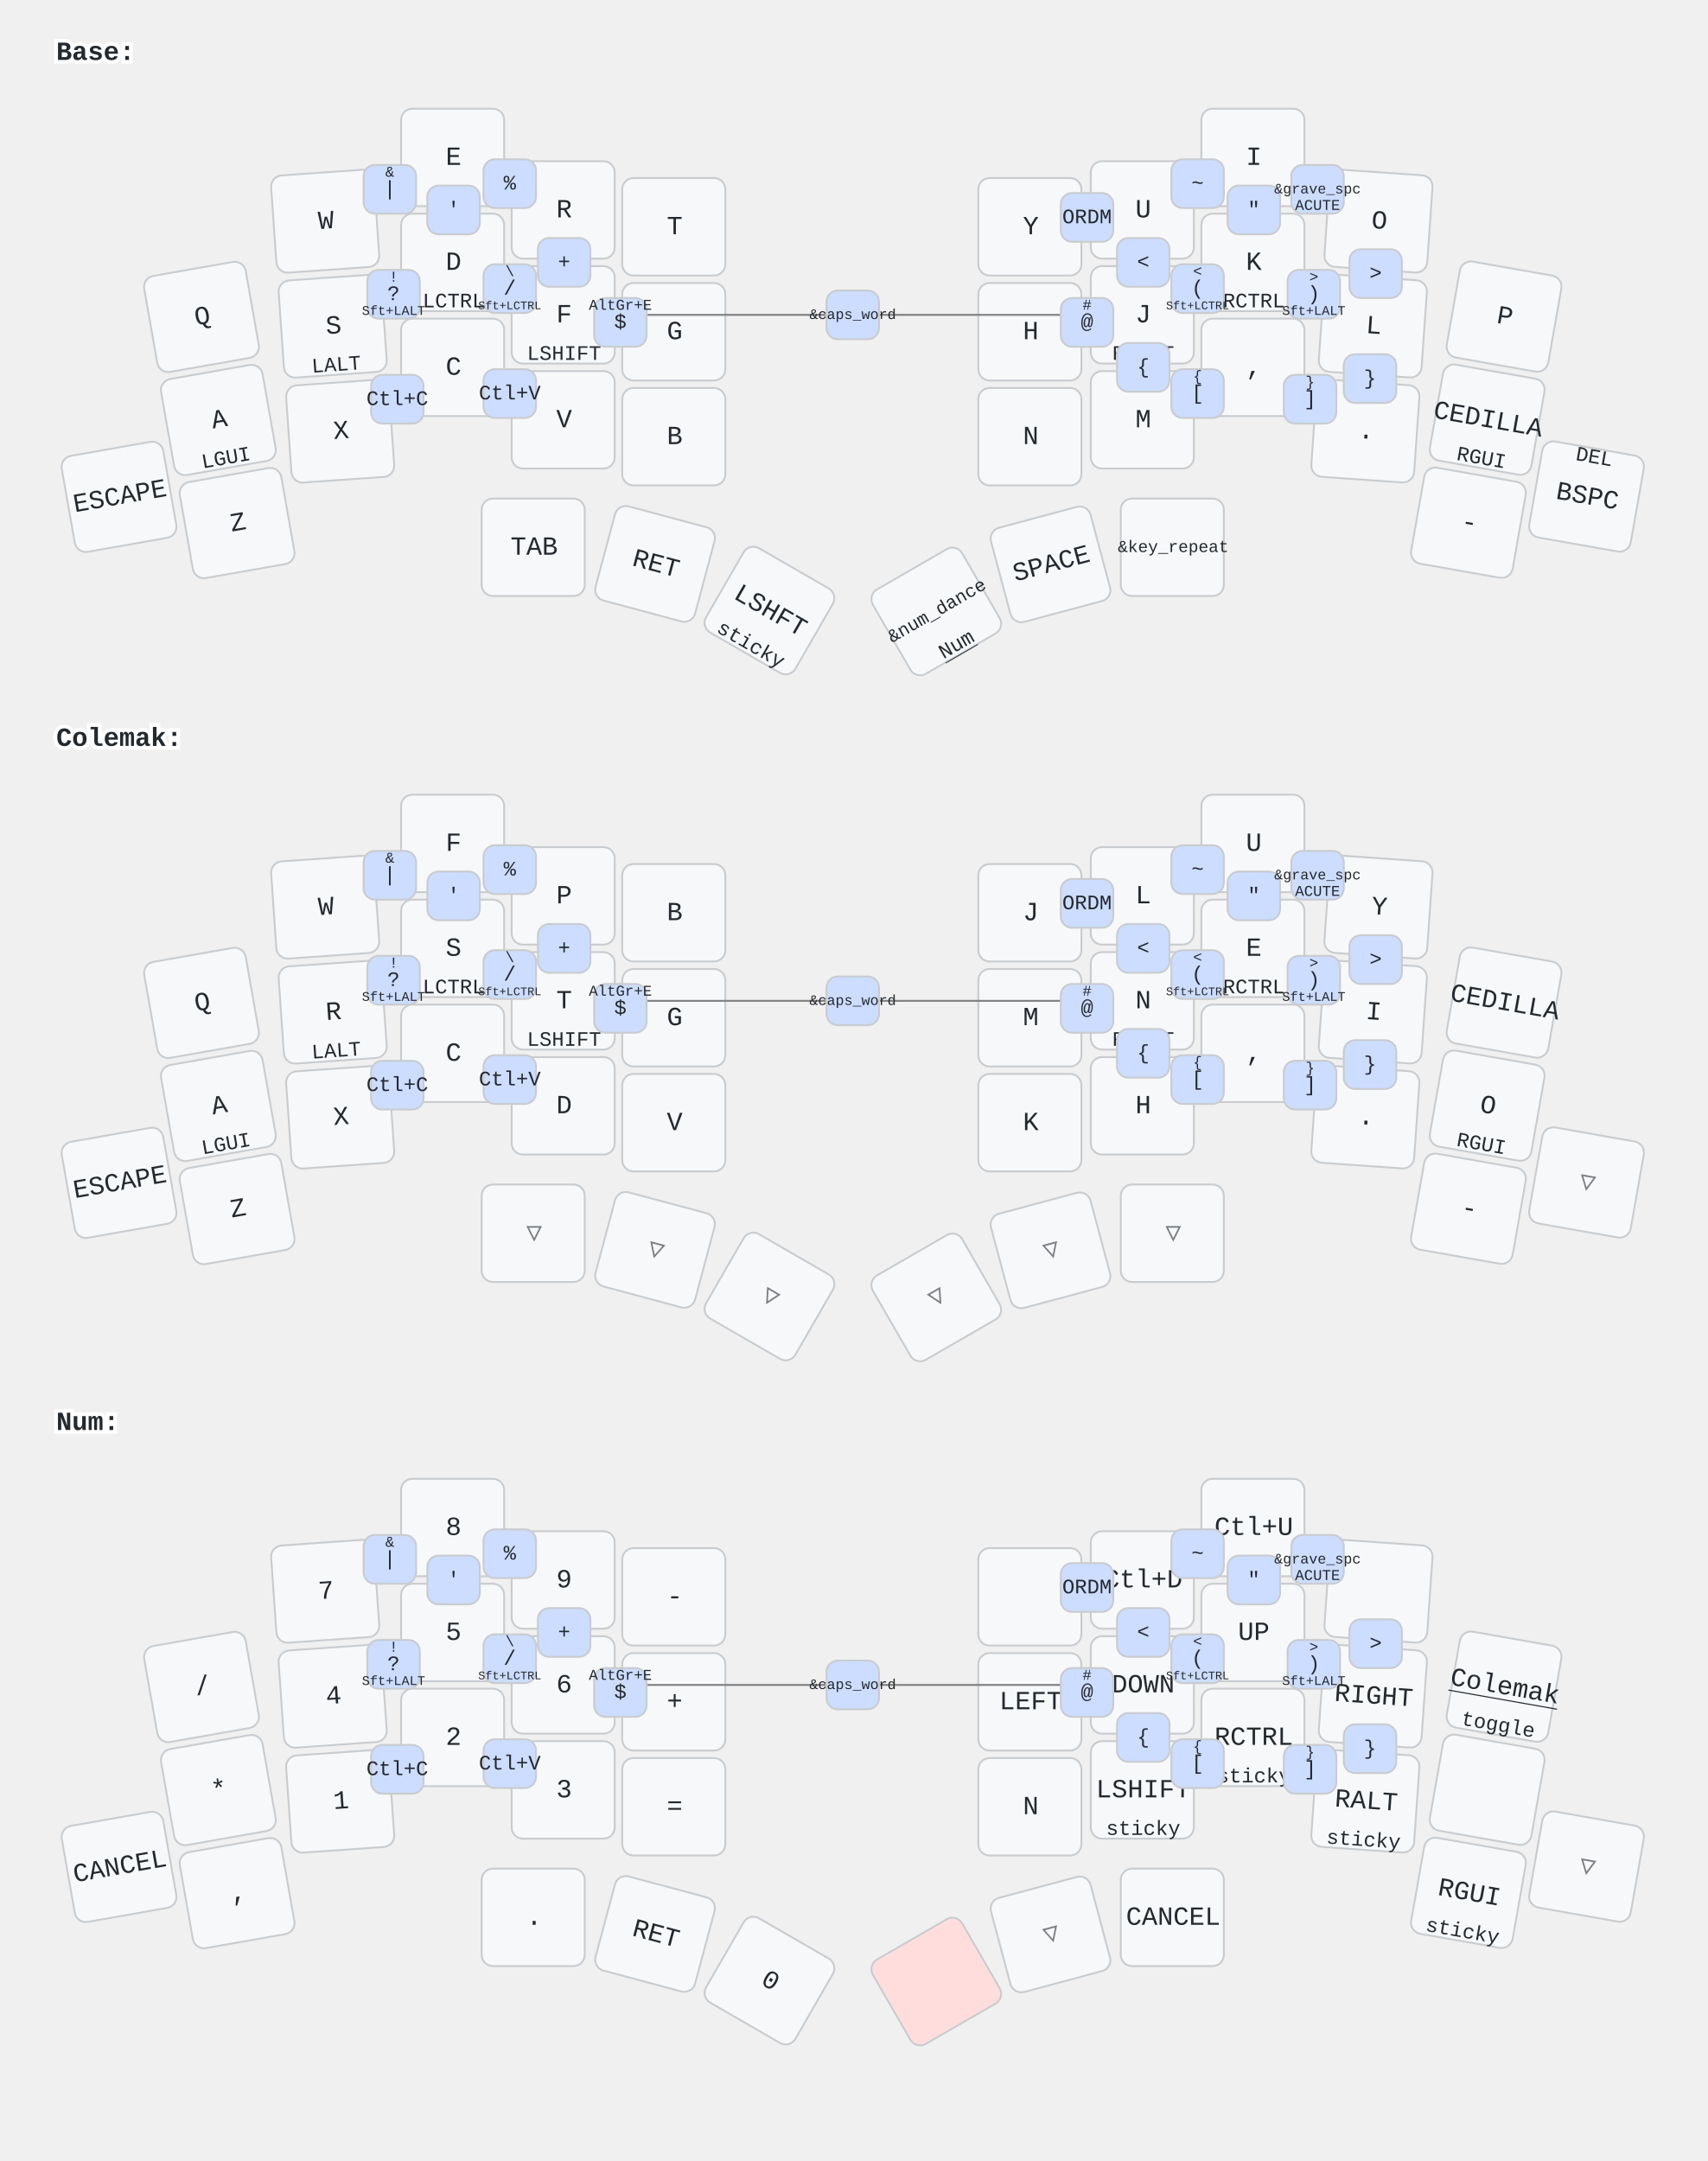
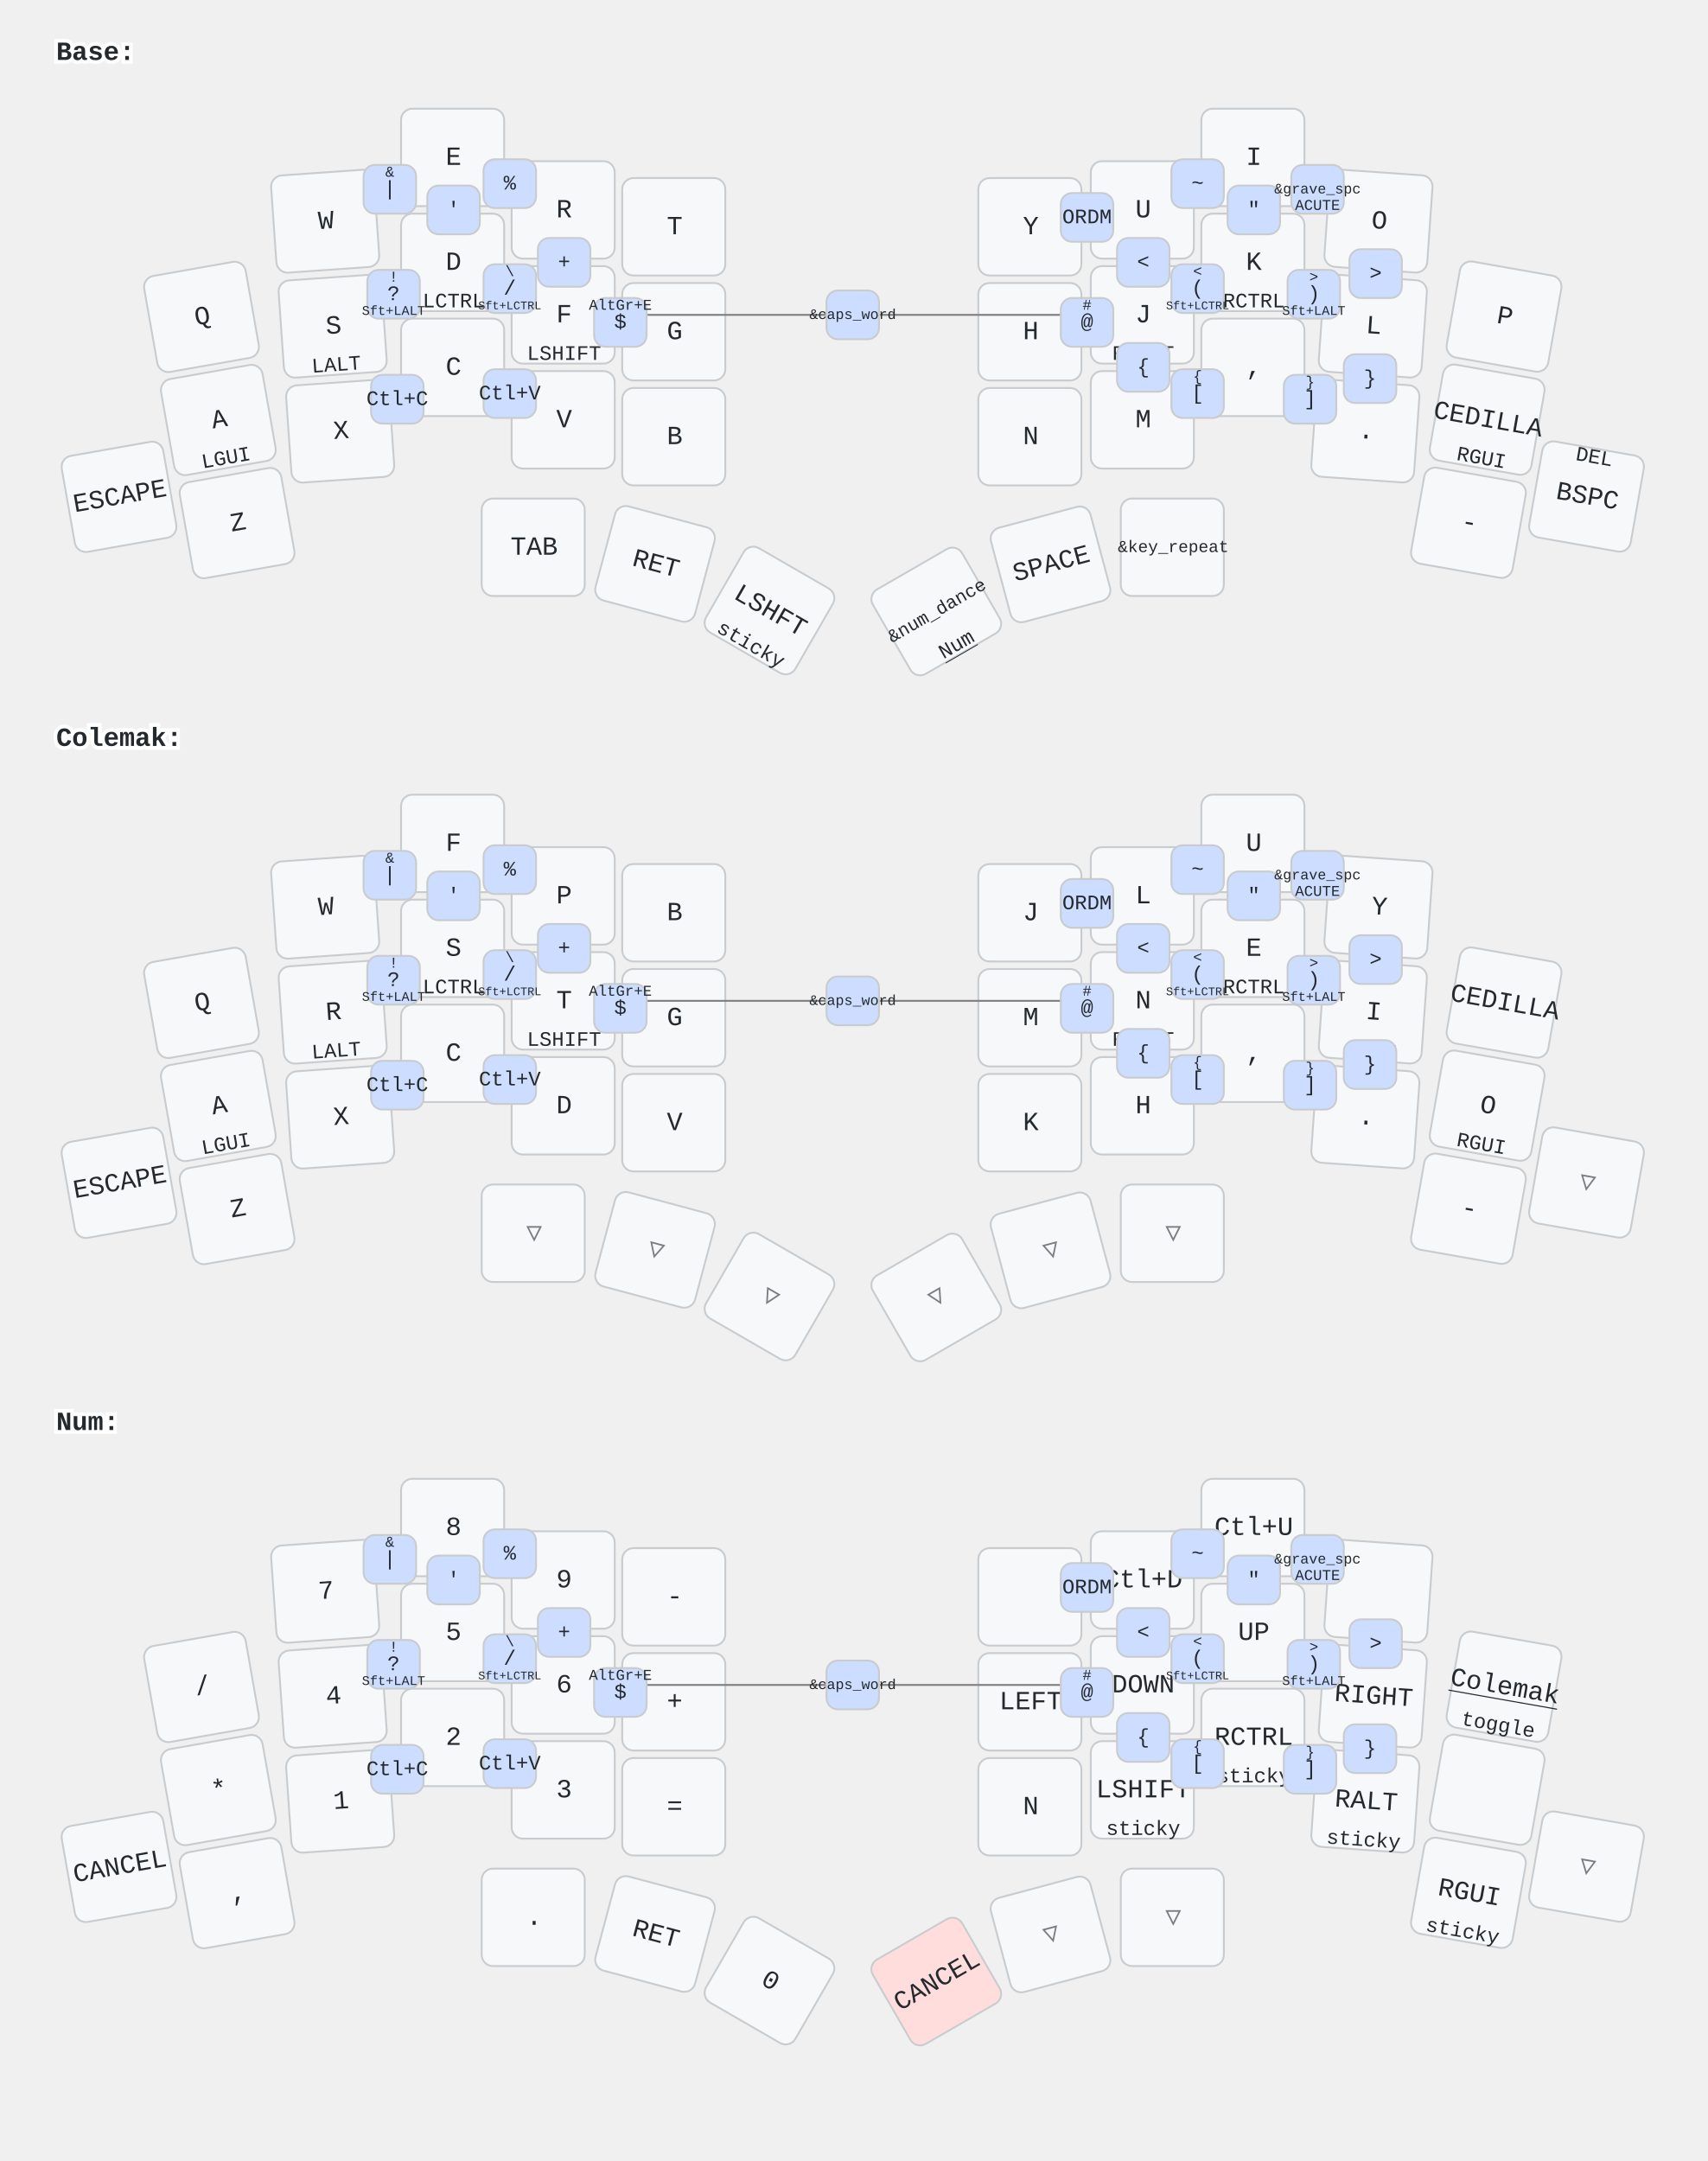
<svg xmlns="http://www.w3.org/2000/svg" width="911" height="1153" viewBox="0 0 911 1153" class="keymap">
  <style>/* inherit to force styles through use tags */
svg path {
    fill: inherit;
}

/* font and background color specifications */
svg.keymap {
    font-family: SFMono-Regular,Consolas,Liberation Mono,Menlo,monospace;
    font-size: 14px;
    font-kerning: normal;
    text-rendering: optimizeLegibility;
    fill: #24292e;
}

/* default key styling */
rect.key {
    fill: #f6f8fa;
}

rect.key, rect.combo {
    stroke: #c9cccf;
    stroke-width: 1;
}

/* default key side styling, only used is draw_key_sides is set */
rect.side {
    filter: brightness(90%);
}

/* color accent for combo boxes */
rect.combo, rect.combo-separate {
    fill: #cdf;
}

/* color accent for held keys */
rect.held, rect.combo.held {
    fill: #fdd;
}

/* color accent for ghost (optional) keys */
rect.ghost, rect.combo.ghost {
    stroke-dasharray: 4, 4;
    stroke-width: 2;
}

text {
    text-anchor: middle;
    dominant-baseline: middle;
}

/* styling for layer labels */
text.label {
    font-weight: bold;
    text-anchor: start;
    stroke: white;
    stroke-width: 4;
    paint-order: stroke;
}

/* styling for optional footer */
text.footer {
    text-anchor: end;
    dominant-baseline: auto;
    stroke: white;
    stroke-width: 4;
    paint-order: stroke;
}

/* styling for combo tap, and key non-tap label text */
text.combo, text.hold, text.shifted, text.left, text.right {
    font-size: 11px;
}

text.hold {
    text-anchor: middle;
    dominant-baseline: auto;
}

text.shifted {
    text-anchor: middle;
    dominant-baseline: hanging;
}

text.left {
    text-anchor: start;
}

text.right {
    text-anchor: end;
}

text.layer-activator {
    text-decoration: underline;
}

/* styling for hold/shifted label text in combo box */
text.combo.hold, text.combo.shifted, text.combo.left, text.combo.right {
    font-size: 8px;
}

/* lighter symbol for transparent keys */
text.trans {
    fill: #7b7e81;
}

/* styling for combo dendrons */
path.combo {
    stroke-width: 1;
    stroke: gray;
    fill: none;
}

/* Start Tabler Icons Cleanup */
/* cannot use height/width with glyphs */
.icon-tabler &gt; path {
    fill: inherit;
    stroke: inherit;
    stroke-width: 2;
}
/* hide tabler's default box */
.icon-tabler &gt; path[stroke="none"][fill="none"] {
    visibility: hidden;
}
/* End Tabler Icons Cleanup */
</style>
  <g transform="translate(30, 0)" class="layer-Base">
    <text x="0" y="28" class="label" id="Base">Base:</text>
    <g transform="translate(0, 56)">
      <g transform="translate(78, 113) rotate(-10.0)" class="key keypos-0">
        <rect rx="6" ry="6" x="-28" y="-26" width="55" height="52" class="key" />
        <text x="0" y="0" class="key tap">Q</text>
      </g>
      <g transform="translate(144, 62) rotate(-4.0)" class="key keypos-1">
        <rect rx="6" ry="6" x="-28" y="-26" width="55" height="52" class="key" />
        <text x="0" y="0" class="key tap">W</text>
      </g>
      <g transform="translate(212, 28)" class="key keypos-2">
        <rect rx="6" ry="6" x="-28" y="-26" width="55" height="52" class="key" />
        <text x="0" y="0" class="key tap">E</text>
      </g>
      <g transform="translate(271, 56)" class="key keypos-3">
        <rect rx="6" ry="6" x="-28" y="-26" width="55" height="52" class="key" />
        <text x="0" y="0" class="key tap">R</text>
      </g>
      <g transform="translate(330, 65)" class="key keypos-4">
        <rect rx="6" ry="6" x="-28" y="-26" width="55" height="52" class="key" />
        <text x="0" y="0" class="key tap">T</text>
      </g>
      <g transform="translate(520, 65)" class="key keypos-5">
        <rect rx="6" ry="6" x="-28" y="-26" width="55" height="52" class="key" />
        <text x="0" y="0" class="key tap">Y</text>
      </g>
      <g transform="translate(580, 56)" class="key keypos-6">
        <rect rx="6" ry="6" x="-28" y="-26" width="55" height="52" class="key" />
        <text x="0" y="0" class="key tap">U</text>
      </g>
      <g transform="translate(639, 28)" class="key keypos-7">
        <rect rx="6" ry="6" x="-28" y="-26" width="55" height="52" class="key" />
        <text x="0" y="0" class="key tap">I</text>
      </g>
      <g transform="translate(706, 62) rotate(4.0)" class="key keypos-8">
        <rect rx="6" ry="6" x="-28" y="-26" width="55" height="52" class="key" />
        <text x="0" y="0" class="key tap">O</text>
      </g>
      <g transform="translate(773, 113) rotate(10.0)" class="key keypos-9">
        <rect rx="6" ry="6" x="-28" y="-26" width="55" height="52" class="key" />
        <text x="0" y="0" class="key tap">P</text>
      </g>
      <g transform="translate(87, 168) rotate(-10.0)" class="key keypos-10">
        <rect rx="6" ry="6" x="-28" y="-26" width="55" height="52" class="key" />
        <text x="0" y="0" class="key tap">A</text>
        <text x="0" y="24" class="key hold">LGUI</text>
      </g>
      <g transform="translate(148, 118) rotate(-4.0)" class="key keypos-11">
        <rect rx="6" ry="6" x="-28" y="-26" width="55" height="52" class="key" />
        <text x="0" y="0" class="key tap">S</text>
        <text x="0" y="24" class="key hold">LALT</text>
      </g>
      <g transform="translate(212, 84)" class="key keypos-12">
        <rect rx="6" ry="6" x="-28" y="-26" width="55" height="52" class="key" />
        <text x="0" y="0" class="key tap">D</text>
        <text x="0" y="24" class="key hold">LCTRL</text>
      </g>
      <g transform="translate(271, 112)" class="key keypos-13">
        <rect rx="6" ry="6" x="-28" y="-26" width="55" height="52" class="key" />
        <text x="0" y="0" class="key tap">F</text>
        <text x="0" y="24" class="key hold">LSHIFT</text>
      </g>
      <g transform="translate(330, 121)" class="key keypos-14">
        <rect rx="6" ry="6" x="-28" y="-26" width="55" height="52" class="key" />
        <text x="0" y="0" class="key tap">G</text>
      </g>
      <g transform="translate(520, 121)" class="key keypos-15">
        <rect rx="6" ry="6" x="-28" y="-26" width="55" height="52" class="key" />
        <text x="0" y="0" class="key tap">H</text>
      </g>
      <g transform="translate(580, 112)" class="key keypos-16">
        <rect rx="6" ry="6" x="-28" y="-26" width="55" height="52" class="key" />
        <text x="0" y="0" class="key tap">J</text>
        <text x="0" y="24" class="key hold">RSHFT</text>
      </g>
      <g transform="translate(639, 84)" class="key keypos-17">
        <rect rx="6" ry="6" x="-28" y="-26" width="55" height="52" class="key" />
        <text x="0" y="0" class="key tap">K</text>
        <text x="0" y="24" class="key hold">RCTRL</text>
      </g>
      <g transform="translate(703, 118) rotate(4.0)" class="key keypos-18">
        <rect rx="6" ry="6" x="-28" y="-26" width="55" height="52" class="key" />
        <text x="0" y="0" class="key tap">L</text>
        <text x="0" y="24" class="key hold">LALT</text>
      </g>
      <g transform="translate(764, 168) rotate(10.0)" class="key keypos-19">
        <rect rx="6" ry="6" x="-28" y="-26" width="55" height="52" class="key" />
        <text x="0" y="0" class="key tap">CEDILLA</text>
        <text x="0" y="24" class="key hold">RGUI</text>
      </g>
      <g transform="translate(34, 209) rotate(-10.0)" class="key keypos-20">
        <rect rx="6" ry="6" x="-28" y="-26" width="55" height="52" class="key" />
        <text x="0" y="0" class="key tap">ESCAPE</text>
      </g>
      <g transform="translate(97, 223) rotate(-10.0)" class="key keypos-21">
        <rect rx="6" ry="6" x="-28" y="-26" width="55" height="52" class="key" />
        <text x="0" y="0" class="key tap">Z</text>
      </g>
      <g transform="translate(152, 174) rotate(-4.0)" class="key keypos-22">
        <rect rx="6" ry="6" x="-28" y="-26" width="55" height="52" class="key" />
        <text x="0" y="0" class="key tap">X</text>
      </g>
      <g transform="translate(212, 140)" class="key keypos-23">
        <rect rx="6" ry="6" x="-28" y="-26" width="55" height="52" class="key" />
        <text x="0" y="0" class="key tap">C</text>
      </g>
      <g transform="translate(271, 168)" class="key keypos-24">
        <rect rx="6" ry="6" x="-28" y="-26" width="55" height="52" class="key" />
        <text x="0" y="0" class="key tap">V</text>
      </g>
      <g transform="translate(330, 177)" class="key keypos-25">
        <rect rx="6" ry="6" x="-28" y="-26" width="55" height="52" class="key" />
        <text x="0" y="0" class="key tap">B</text>
      </g>
      <g transform="translate(520, 177)" class="key keypos-26">
        <rect rx="6" ry="6" x="-28" y="-26" width="55" height="52" class="key" />
        <text x="0" y="0" class="key tap">N</text>
      </g>
      <g transform="translate(580, 168)" class="key keypos-27">
        <rect rx="6" ry="6" x="-28" y="-26" width="55" height="52" class="key" />
        <text x="0" y="0" class="key tap">M</text>
      </g>
      <g transform="translate(639, 140)" class="key keypos-28">
        <rect rx="6" ry="6" x="-28" y="-26" width="55" height="52" class="key" />
        <text x="0" y="0" class="key tap">,</text>
      </g>
      <g transform="translate(699, 174) rotate(4.0)" class="key keypos-29">
        <rect rx="6" ry="6" x="-28" y="-26" width="55" height="52" class="key" />
        <text x="0" y="0" class="key tap">.</text>
      </g>
      <g transform="translate(754, 223) rotate(10.0)" class="key keypos-30">
        <rect rx="6" ry="6" x="-28" y="-26" width="55" height="52" class="key" />
        <text x="0" y="0" class="key tap">-</text>
      </g>
      <g transform="translate(817, 209) rotate(10.0)" class="key keypos-31">
        <rect rx="6" ry="6" x="-28" y="-26" width="55" height="52" class="key" />
        <text x="0" y="0" class="key tap">BSPC</text>
        <text x="0" y="-24" class="key shifted">DEL</text>
      </g>
      <g transform="translate(255, 236)" class="key keypos-32">
        <rect rx="6" ry="6" x="-28" y="-26" width="55" height="52" class="key" />
        <text x="0" y="0" class="key tap">TAB</text>
      </g>
      <g transform="translate(320, 245) rotate(15.0)" class="key keypos-33">
        <rect rx="6" ry="6" x="-28" y="-26" width="55" height="52" class="key" />
        <text x="0" y="0" class="key tap">RET</text>
      </g>
      <g transform="translate(381, 270) rotate(30.0)" class="key keypos-34">
        <rect rx="6" ry="6" x="-28" y="-26" width="55" height="52" class="key" />
        <text x="0" y="0" class="key tap">LSHFT</text>
        <text x="0" y="24" class="key hold">sticky</text>
      </g>
      <g transform="translate(470, 270) rotate(-30.0)" class="key keypos-35">
        <rect rx="6" ry="6" x="-28" y="-26" width="55" height="52" class="key" />
        <text x="0" y="0" class="key tap">
          <tspan style="font-size: 70%">&amp;num_dance</tspan>
        </text>
        <a href="#Num">
          <text x="0" y="24" class="key hold layer-activator">Num</text>
        </a>
      </g>
      <g transform="translate(531, 245) rotate(-15.0)" class="key keypos-36">
        <rect rx="6" ry="6" x="-28" y="-26" width="55" height="52" class="key" />
        <text x="0" y="0" class="key tap">SPACE</text>
      </g>
      <g transform="translate(596, 236)" class="key keypos-37">
        <rect rx="6" ry="6" x="-28" y="-26" width="55" height="52" class="key" />
        <text x="0" y="0" class="key tap">
          <tspan style="font-size: 64%">&amp;key_repeat</tspan>
        </text>
      </g>
      <g class="combo combopos-0">
        <rect rx="6" ry="6" x="166" y="88" width="28" height="26" class="combo" />
        <text x="180" y="101" class="combo tap">?</text>
        <text x="180" y="112" class="combo hold">
          <tspan style="font-size: 88%">Sft+LALT</tspan>
        </text>
        <text x="180" y="90" class="combo shifted">!</text>
      </g>
      <g class="combo combopos-1">
        <rect rx="6" ry="6" x="228" y="85" width="28" height="26" class="combo" />
        <text x="242" y="98" class="combo tap">/</text>
        <text x="242" y="109" class="combo hold">
          <tspan style="font-size: 78%">Sft+LCTRL</tspan>
        </text>
        <text x="242" y="87" class="combo shifted">\</text>
      </g>
      <g class="combo combopos-2">
        <rect rx="6" ry="6" x="168" y="144" width="28" height="26" class="combo" />
        <text x="182" y="157" class="combo tap">Ctl+C</text>
      </g>
      <g class="combo combopos-3">
        <rect rx="6" ry="6" x="228" y="141" width="28" height="26" class="combo" />
        <text x="242" y="154" class="combo tap">Ctl+V</text>
      </g>
      <g class="combo combopos-4">
        <rect rx="6" ry="6" x="595" y="85" width="28" height="26" class="combo" />
        <text x="609" y="98" class="combo tap">(</text>
        <text x="609" y="109" class="combo hold">
          <tspan style="font-size: 78%">Sft+LCTRL</tspan>
        </text>
        <text x="609" y="87" class="combo shifted">&lt;</text>
      </g>
      <g class="combo combopos-5">
        <rect rx="6" ry="6" x="657" y="88" width="28" height="26" class="combo" />
        <text x="671" y="101" class="combo tap">)</text>
        <text x="671" y="112" class="combo hold">
          <tspan style="font-size: 88%">Sft+LALT</tspan>
        </text>
        <text x="671" y="90" class="combo shifted">&gt;</text>
      </g>
      <g class="combo combopos-6">
        <rect rx="6" ry="6" x="595" y="141" width="28" height="26" class="combo" />
        <text x="609" y="154" class="combo tap">[</text>
        <text x="609" y="143" class="combo shifted">{</text>
      </g>
      <g class="combo combopos-7">
        <rect rx="6" ry="6" x="655" y="144" width="28" height="26" class="combo" />
        <text x="669" y="157" class="combo tap">]</text>
        <text x="669" y="146" class="combo shifted">}</text>
      </g>
      <g class="combo combopos-8">
        <rect rx="6" ry="6" x="228" y="29" width="28" height="26" class="combo" />
        <text x="242" y="42" class="combo tap">%</text>
      </g>
      <g class="combo combopos-9">
        <rect rx="6" ry="6" x="257" y="71" width="28" height="26" class="combo" />
        <text x="271" y="84" class="combo tap">+</text>
      </g>
      <g class="combo combopos-10">
        <rect rx="6" ry="6" x="198" y="43" width="28" height="26" class="combo" />
        <text x="212" y="56" class="combo tap">'</text>
      </g>
      <g class="combo combopos-11">
        <rect rx="6" ry="6" x="625" y="43" width="28" height="26" class="combo" />
        <text x="639" y="56" class="combo tap">"</text>
      </g>
      <g class="combo combopos-12">
        <path d="M425,112 l-134,0" class="combo" />
        <path d="M425,112 l134,0" class="combo" />
        <rect rx="6" ry="6" x="411" y="99" width="28" height="26" class="combo" />
        <text x="425" y="112" class="combo tap">
          <tspan style="font-size: 70%">&amp;caps_word</tspan>
        </text>
      </g>
      <g class="combo combopos-13">
        <rect rx="6" ry="6" x="164" y="32" width="28" height="26" class="combo" />
        <text x="178" y="45" class="combo tap">|</text>
        <text x="178" y="34" class="combo shifted">&amp;</text>
      </g>
      <g class="combo combopos-14">
        <rect rx="6" ry="6" x="287" y="103" width="28" height="26" class="combo" />
        <text x="301" y="116" class="combo tap">$</text>
        <text x="301" y="105" class="combo shifted">AltGr+E</text>
      </g>
      <g class="combo combopos-15">
        <rect rx="6" ry="6" x="536" y="103" width="28" height="26" class="combo" />
        <text x="550" y="116" class="combo tap">@</text>
        <text x="550" y="105" class="combo shifted">#</text>
      </g>
      <g class="combo combopos-16">
        <rect rx="6" ry="6" x="536" y="47" width="28" height="26" class="combo" />
        <text x="550" y="60" class="combo tap">ORDM</text>
      </g>
      <g class="combo combopos-17">
        <rect rx="6" ry="6" x="595" y="29" width="28" height="26" class="combo" />
        <text x="609" y="42" class="combo tap">~</text>
      </g>
      <g class="combo combopos-18">
        <rect rx="6" ry="6" x="566" y="71" width="28" height="26" class="combo" />
        <text x="580" y="84" class="combo tap">&lt;</text>
      </g>
      <g class="combo combopos-19">
        <rect rx="6" ry="6" x="690" y="77" width="28" height="26" class="combo" />
        <text x="704" y="90" class="combo tap">&gt;</text>
      </g>
      <g class="combo combopos-20">
        <rect rx="6" ry="6" x="566" y="127" width="28" height="26" class="combo" />
        <text x="580" y="140" class="combo tap">{</text>
      </g>
      <g class="combo combopos-21">
        <rect rx="6" ry="6" x="687" y="133" width="28" height="26" class="combo" />
        <text x="701" y="146" class="combo tap">}</text>
      </g>
      <g class="combo combopos-22">
        <rect rx="6" ry="6" x="659" y="32" width="28" height="26" class="combo" />
        <text x="673" y="45" class="combo tap">
          <tspan style="font-size: 70%">&amp;grave_spc</tspan>
        </text>
        <text x="673" y="56" class="combo hold">ACUTE</text>
      </g>
    </g>
  </g>
  <g transform="translate(30, 366)" class="layer-Colemak">
    <text x="0" y="28" class="label" id="Colemak">Colemak:</text>
    <g transform="translate(0, 56)">
      <g transform="translate(78, 113) rotate(-10.0)" class="key keypos-0">
        <rect rx="6" ry="6" x="-28" y="-26" width="55" height="52" class="key" />
        <text x="0" y="0" class="key tap">Q</text>
      </g>
      <g transform="translate(144, 62) rotate(-4.0)" class="key keypos-1">
        <rect rx="6" ry="6" x="-28" y="-26" width="55" height="52" class="key" />
        <text x="0" y="0" class="key tap">W</text>
      </g>
      <g transform="translate(212, 28)" class="key keypos-2">
        <rect rx="6" ry="6" x="-28" y="-26" width="55" height="52" class="key" />
        <text x="0" y="0" class="key tap">F</text>
      </g>
      <g transform="translate(271, 56)" class="key keypos-3">
        <rect rx="6" ry="6" x="-28" y="-26" width="55" height="52" class="key" />
        <text x="0" y="0" class="key tap">P</text>
      </g>
      <g transform="translate(330, 65)" class="key keypos-4">
        <rect rx="6" ry="6" x="-28" y="-26" width="55" height="52" class="key" />
        <text x="0" y="0" class="key tap">B</text>
      </g>
      <g transform="translate(520, 65)" class="key keypos-5">
        <rect rx="6" ry="6" x="-28" y="-26" width="55" height="52" class="key" />
        <text x="0" y="0" class="key tap">J</text>
      </g>
      <g transform="translate(580, 56)" class="key keypos-6">
        <rect rx="6" ry="6" x="-28" y="-26" width="55" height="52" class="key" />
        <text x="0" y="0" class="key tap">L</text>
      </g>
      <g transform="translate(639, 28)" class="key keypos-7">
        <rect rx="6" ry="6" x="-28" y="-26" width="55" height="52" class="key" />
        <text x="0" y="0" class="key tap">U</text>
      </g>
      <g transform="translate(706, 62) rotate(4.0)" class="key keypos-8">
        <rect rx="6" ry="6" x="-28" y="-26" width="55" height="52" class="key" />
        <text x="0" y="0" class="key tap">Y</text>
      </g>
      <g transform="translate(773, 113) rotate(10.0)" class="key keypos-9">
        <rect rx="6" ry="6" x="-28" y="-26" width="55" height="52" class="key" />
        <text x="0" y="0" class="key tap">CEDILLA</text>
      </g>
      <g transform="translate(87, 168) rotate(-10.0)" class="key keypos-10">
        <rect rx="6" ry="6" x="-28" y="-26" width="55" height="52" class="key" />
        <text x="0" y="0" class="key tap">A</text>
        <text x="0" y="24" class="key hold">LGUI</text>
      </g>
      <g transform="translate(148, 118) rotate(-4.0)" class="key keypos-11">
        <rect rx="6" ry="6" x="-28" y="-26" width="55" height="52" class="key" />
        <text x="0" y="0" class="key tap">R</text>
        <text x="0" y="24" class="key hold">LALT</text>
      </g>
      <g transform="translate(212, 84)" class="key keypos-12">
        <rect rx="6" ry="6" x="-28" y="-26" width="55" height="52" class="key" />
        <text x="0" y="0" class="key tap">S</text>
        <text x="0" y="24" class="key hold">LCTRL</text>
      </g>
      <g transform="translate(271, 112)" class="key keypos-13">
        <rect rx="6" ry="6" x="-28" y="-26" width="55" height="52" class="key" />
        <text x="0" y="0" class="key tap">T</text>
        <text x="0" y="24" class="key hold">LSHIFT</text>
      </g>
      <g transform="translate(330, 121)" class="key keypos-14">
        <rect rx="6" ry="6" x="-28" y="-26" width="55" height="52" class="key" />
        <text x="0" y="0" class="key tap">G</text>
      </g>
      <g transform="translate(520, 121)" class="key keypos-15">
        <rect rx="6" ry="6" x="-28" y="-26" width="55" height="52" class="key" />
        <text x="0" y="0" class="key tap">M</text>
      </g>
      <g transform="translate(580, 112)" class="key keypos-16">
        <rect rx="6" ry="6" x="-28" y="-26" width="55" height="52" class="key" />
        <text x="0" y="0" class="key tap">N</text>
        <text x="0" y="24" class="key hold">RSHFT</text>
      </g>
      <g transform="translate(639, 84)" class="key keypos-17">
        <rect rx="6" ry="6" x="-28" y="-26" width="55" height="52" class="key" />
        <text x="0" y="0" class="key tap">E</text>
        <text x="0" y="24" class="key hold">RCTRL</text>
      </g>
      <g transform="translate(703, 118) rotate(4.0)" class="key keypos-18">
        <rect rx="6" ry="6" x="-28" y="-26" width="55" height="52" class="key" />
        <text x="0" y="0" class="key tap">I</text>
        <text x="0" y="24" class="key hold">LALT</text>
      </g>
      <g transform="translate(764, 168) rotate(10.0)" class="key keypos-19">
        <rect rx="6" ry="6" x="-28" y="-26" width="55" height="52" class="key" />
        <text x="0" y="0" class="key tap">O</text>
        <text x="0" y="24" class="key hold">RGUI</text>
      </g>
      <g transform="translate(34, 209) rotate(-10.0)" class="key keypos-20">
        <rect rx="6" ry="6" x="-28" y="-26" width="55" height="52" class="key" />
        <text x="0" y="0" class="key tap">ESCAPE</text>
      </g>
      <g transform="translate(97, 223) rotate(-10.0)" class="key keypos-21">
        <rect rx="6" ry="6" x="-28" y="-26" width="55" height="52" class="key" />
        <text x="0" y="0" class="key tap">Z</text>
      </g>
      <g transform="translate(152, 174) rotate(-4.0)" class="key keypos-22">
        <rect rx="6" ry="6" x="-28" y="-26" width="55" height="52" class="key" />
        <text x="0" y="0" class="key tap">X</text>
      </g>
      <g transform="translate(212, 140)" class="key keypos-23">
        <rect rx="6" ry="6" x="-28" y="-26" width="55" height="52" class="key" />
        <text x="0" y="0" class="key tap">C</text>
      </g>
      <g transform="translate(271, 168)" class="key keypos-24">
        <rect rx="6" ry="6" x="-28" y="-26" width="55" height="52" class="key" />
        <text x="0" y="0" class="key tap">D</text>
      </g>
      <g transform="translate(330, 177)" class="key keypos-25">
        <rect rx="6" ry="6" x="-28" y="-26" width="55" height="52" class="key" />
        <text x="0" y="0" class="key tap">V</text>
      </g>
      <g transform="translate(520, 177)" class="key keypos-26">
        <rect rx="6" ry="6" x="-28" y="-26" width="55" height="52" class="key" />
        <text x="0" y="0" class="key tap">K</text>
      </g>
      <g transform="translate(580, 168)" class="key keypos-27">
        <rect rx="6" ry="6" x="-28" y="-26" width="55" height="52" class="key" />
        <text x="0" y="0" class="key tap">H</text>
      </g>
      <g transform="translate(639, 140)" class="key keypos-28">
        <rect rx="6" ry="6" x="-28" y="-26" width="55" height="52" class="key" />
        <text x="0" y="0" class="key tap">,</text>
      </g>
      <g transform="translate(699, 174) rotate(4.0)" class="key keypos-29">
        <rect rx="6" ry="6" x="-28" y="-26" width="55" height="52" class="key" />
        <text x="0" y="0" class="key tap">.</text>
      </g>
      <g transform="translate(754, 223) rotate(10.0)" class="key keypos-30">
        <rect rx="6" ry="6" x="-28" y="-26" width="55" height="52" class="key" />
        <text x="0" y="0" class="key tap">-</text>
      </g>
      <g transform="translate(817, 209) rotate(10.0)" class="key trans keypos-31">
        <rect rx="6" ry="6" x="-28" y="-26" width="55" height="52" class="key trans" />
        <text x="0" y="0" class="key trans tap">▽</text>
      </g>
      <g transform="translate(255, 236)" class="key trans keypos-32">
        <rect rx="6" ry="6" x="-28" y="-26" width="55" height="52" class="key trans" />
        <text x="0" y="0" class="key trans tap">▽</text>
      </g>
      <g transform="translate(320, 245) rotate(15.0)" class="key trans keypos-33">
        <rect rx="6" ry="6" x="-28" y="-26" width="55" height="52" class="key trans" />
        <text x="0" y="0" class="key trans tap">▽</text>
      </g>
      <g transform="translate(381, 270) rotate(30.0)" class="key trans keypos-34">
        <rect rx="6" ry="6" x="-28" y="-26" width="55" height="52" class="key trans" />
        <text x="0" y="0" class="key trans tap">▽</text>
      </g>
      <g transform="translate(470, 270) rotate(-30.0)" class="key trans keypos-35">
        <rect rx="6" ry="6" x="-28" y="-26" width="55" height="52" class="key trans" />
        <text x="0" y="0" class="key trans tap">▽</text>
      </g>
      <g transform="translate(531, 245) rotate(-15.0)" class="key trans keypos-36">
        <rect rx="6" ry="6" x="-28" y="-26" width="55" height="52" class="key trans" />
        <text x="0" y="0" class="key trans tap">▽</text>
      </g>
      <g transform="translate(596, 236)" class="key trans keypos-37">
        <rect rx="6" ry="6" x="-28" y="-26" width="55" height="52" class="key trans" />
        <text x="0" y="0" class="key trans tap">▽</text>
      </g>
      <g class="combo combopos-0">
        <rect rx="6" ry="6" x="166" y="88" width="28" height="26" class="combo" />
        <text x="180" y="101" class="combo tap">?</text>
        <text x="180" y="112" class="combo hold">
          <tspan style="font-size: 88%">Sft+LALT</tspan>
        </text>
        <text x="180" y="90" class="combo shifted">!</text>
      </g>
      <g class="combo combopos-1">
        <rect rx="6" ry="6" x="228" y="85" width="28" height="26" class="combo" />
        <text x="242" y="98" class="combo tap">/</text>
        <text x="242" y="109" class="combo hold">
          <tspan style="font-size: 78%">Sft+LCTRL</tspan>
        </text>
        <text x="242" y="87" class="combo shifted">\</text>
      </g>
      <g class="combo combopos-2">
        <rect rx="6" ry="6" x="168" y="144" width="28" height="26" class="combo" />
        <text x="182" y="157" class="combo tap">Ctl+C</text>
      </g>
      <g class="combo combopos-3">
        <rect rx="6" ry="6" x="228" y="141" width="28" height="26" class="combo" />
        <text x="242" y="154" class="combo tap">Ctl+V</text>
      </g>
      <g class="combo combopos-4">
        <rect rx="6" ry="6" x="595" y="85" width="28" height="26" class="combo" />
        <text x="609" y="98" class="combo tap">(</text>
        <text x="609" y="109" class="combo hold">
          <tspan style="font-size: 78%">Sft+LCTRL</tspan>
        </text>
        <text x="609" y="87" class="combo shifted">&lt;</text>
      </g>
      <g class="combo combopos-5">
        <rect rx="6" ry="6" x="657" y="88" width="28" height="26" class="combo" />
        <text x="671" y="101" class="combo tap">)</text>
        <text x="671" y="112" class="combo hold">
          <tspan style="font-size: 88%">Sft+LALT</tspan>
        </text>
        <text x="671" y="90" class="combo shifted">&gt;</text>
      </g>
      <g class="combo combopos-6">
        <rect rx="6" ry="6" x="595" y="141" width="28" height="26" class="combo" />
        <text x="609" y="154" class="combo tap">[</text>
        <text x="609" y="143" class="combo shifted">{</text>
      </g>
      <g class="combo combopos-7">
        <rect rx="6" ry="6" x="655" y="144" width="28" height="26" class="combo" />
        <text x="669" y="157" class="combo tap">]</text>
        <text x="669" y="146" class="combo shifted">}</text>
      </g>
      <g class="combo combopos-8">
        <rect rx="6" ry="6" x="228" y="29" width="28" height="26" class="combo" />
        <text x="242" y="42" class="combo tap">%</text>
      </g>
      <g class="combo combopos-9">
        <rect rx="6" ry="6" x="257" y="71" width="28" height="26" class="combo" />
        <text x="271" y="84" class="combo tap">+</text>
      </g>
      <g class="combo combopos-10">
        <rect rx="6" ry="6" x="198" y="43" width="28" height="26" class="combo" />
        <text x="212" y="56" class="combo tap">'</text>
      </g>
      <g class="combo combopos-11">
        <rect rx="6" ry="6" x="625" y="43" width="28" height="26" class="combo" />
        <text x="639" y="56" class="combo tap">"</text>
      </g>
      <g class="combo combopos-12">
        <path d="M425,112 l-134,0" class="combo" />
        <path d="M425,112 l134,0" class="combo" />
        <rect rx="6" ry="6" x="411" y="99" width="28" height="26" class="combo" />
        <text x="425" y="112" class="combo tap">
          <tspan style="font-size: 70%">&amp;caps_word</tspan>
        </text>
      </g>
      <g class="combo combopos-13">
        <rect rx="6" ry="6" x="164" y="32" width="28" height="26" class="combo" />
        <text x="178" y="45" class="combo tap">|</text>
        <text x="178" y="34" class="combo shifted">&amp;</text>
      </g>
      <g class="combo combopos-14">
        <rect rx="6" ry="6" x="287" y="103" width="28" height="26" class="combo" />
        <text x="301" y="116" class="combo tap">$</text>
        <text x="301" y="105" class="combo shifted">AltGr+E</text>
      </g>
      <g class="combo combopos-15">
        <rect rx="6" ry="6" x="536" y="103" width="28" height="26" class="combo" />
        <text x="550" y="116" class="combo tap">@</text>
        <text x="550" y="105" class="combo shifted">#</text>
      </g>
      <g class="combo combopos-16">
        <rect rx="6" ry="6" x="536" y="47" width="28" height="26" class="combo" />
        <text x="550" y="60" class="combo tap">ORDM</text>
      </g>
      <g class="combo combopos-17">
        <rect rx="6" ry="6" x="595" y="29" width="28" height="26" class="combo" />
        <text x="609" y="42" class="combo tap">~</text>
      </g>
      <g class="combo combopos-18">
        <rect rx="6" ry="6" x="566" y="71" width="28" height="26" class="combo" />
        <text x="580" y="84" class="combo tap">&lt;</text>
      </g>
      <g class="combo combopos-19">
        <rect rx="6" ry="6" x="690" y="77" width="28" height="26" class="combo" />
        <text x="704" y="90" class="combo tap">&gt;</text>
      </g>
      <g class="combo combopos-20">
        <rect rx="6" ry="6" x="566" y="127" width="28" height="26" class="combo" />
        <text x="580" y="140" class="combo tap">{</text>
      </g>
      <g class="combo combopos-21">
        <rect rx="6" ry="6" x="687" y="133" width="28" height="26" class="combo" />
        <text x="701" y="146" class="combo tap">}</text>
      </g>
      <g class="combo combopos-22">
        <rect rx="6" ry="6" x="659" y="32" width="28" height="26" class="combo" />
        <text x="673" y="45" class="combo tap">
          <tspan style="font-size: 70%">&amp;grave_spc</tspan>
        </text>
        <text x="673" y="56" class="combo hold">ACUTE</text>
      </g>
    </g>
  </g>
  <g transform="translate(30, 731)" class="layer-Num">
    <text x="0" y="28" class="label" id="Num">Num:</text>
    <g transform="translate(0, 56)">
      <g transform="translate(78, 113) rotate(-10.0)" class="key keypos-0">
        <rect rx="6" ry="6" x="-28" y="-26" width="55" height="52" class="key" />
        <text x="0" y="0" class="key tap">/</text>
      </g>
      <g transform="translate(144, 62) rotate(-4.0)" class="key keypos-1">
        <rect rx="6" ry="6" x="-28" y="-26" width="55" height="52" class="key" />
        <text x="0" y="0" class="key tap">7</text>
      </g>
      <g transform="translate(212, 28)" class="key keypos-2">
        <rect rx="6" ry="6" x="-28" y="-26" width="55" height="52" class="key" />
        <text x="0" y="0" class="key tap">8</text>
      </g>
      <g transform="translate(271, 56)" class="key keypos-3">
        <rect rx="6" ry="6" x="-28" y="-26" width="55" height="52" class="key" />
        <text x="0" y="0" class="key tap">9</text>
      </g>
      <g transform="translate(330, 65)" class="key keypos-4">
        <rect rx="6" ry="6" x="-28" y="-26" width="55" height="52" class="key" />
        <text x="0" y="0" class="key tap">-</text>
      </g>
      <g transform="translate(520, 65)" class="key keypos-5">
        <rect rx="6" ry="6" x="-28" y="-26" width="55" height="52" class="key" />
      </g>
      <g transform="translate(580, 56)" class="key keypos-6">
        <rect rx="6" ry="6" x="-28" y="-26" width="55" height="52" class="key" />
        <text x="0" y="0" class="key tap">Ctl+D</text>
      </g>
      <g transform="translate(639, 28)" class="key keypos-7">
        <rect rx="6" ry="6" x="-28" y="-26" width="55" height="52" class="key" />
        <text x="0" y="0" class="key tap">Ctl+U</text>
      </g>
      <g transform="translate(706, 62) rotate(4.0)" class="key keypos-8">
        <rect rx="6" ry="6" x="-28" y="-26" width="55" height="52" class="key" />
      </g>
      <g transform="translate(773, 113) rotate(10.0)" class="key keypos-9">
        <rect rx="6" ry="6" x="-28" y="-26" width="55" height="52" class="key" />
        <a href="#Colemak">
          <text x="0" y="0" class="key tap layer-activator">Colemak</text>
        </a>
        <text x="0" y="24" class="key hold">toggle</text>
      </g>
      <g transform="translate(87, 168) rotate(-10.0)" class="key keypos-10">
        <rect rx="6" ry="6" x="-28" y="-26" width="55" height="52" class="key" />
        <text x="0" y="0" class="key tap">*</text>
      </g>
      <g transform="translate(148, 118) rotate(-4.0)" class="key keypos-11">
        <rect rx="6" ry="6" x="-28" y="-26" width="55" height="52" class="key" />
        <text x="0" y="0" class="key tap">4</text>
      </g>
      <g transform="translate(212, 84)" class="key keypos-12">
        <rect rx="6" ry="6" x="-28" y="-26" width="55" height="52" class="key" />
        <text x="0" y="0" class="key tap">5</text>
      </g>
      <g transform="translate(271, 112)" class="key keypos-13">
        <rect rx="6" ry="6" x="-28" y="-26" width="55" height="52" class="key" />
        <text x="0" y="0" class="key tap">6</text>
      </g>
      <g transform="translate(330, 121)" class="key keypos-14">
        <rect rx="6" ry="6" x="-28" y="-26" width="55" height="52" class="key" />
        <text x="0" y="0" class="key tap">+</text>
      </g>
      <g transform="translate(520, 121)" class="key keypos-15">
        <rect rx="6" ry="6" x="-28" y="-26" width="55" height="52" class="key" />
        <text x="0" y="0" class="key tap">LEFT</text>
      </g>
      <g transform="translate(580, 112)" class="key keypos-16">
        <rect rx="6" ry="6" x="-28" y="-26" width="55" height="52" class="key" />
        <text x="0" y="0" class="key tap">DOWN</text>
      </g>
      <g transform="translate(639, 84)" class="key keypos-17">
        <rect rx="6" ry="6" x="-28" y="-26" width="55" height="52" class="key" />
        <text x="0" y="0" class="key tap">UP</text>
      </g>
      <g transform="translate(703, 118) rotate(4.0)" class="key keypos-18">
        <rect rx="6" ry="6" x="-28" y="-26" width="55" height="52" class="key" />
        <text x="0" y="0" class="key tap">RIGHT</text>
      </g>
      <g transform="translate(764, 168) rotate(10.0)" class="key keypos-19">
        <rect rx="6" ry="6" x="-28" y="-26" width="55" height="52" class="key" />
      </g>
      <g transform="translate(34, 209) rotate(-10.0)" class="key keypos-20">
        <rect rx="6" ry="6" x="-28" y="-26" width="55" height="52" class="key" />
        <text x="0" y="0" class="key tap">CANCEL</text>
      </g>
      <g transform="translate(97, 223) rotate(-10.0)" class="key keypos-21">
        <rect rx="6" ry="6" x="-28" y="-26" width="55" height="52" class="key" />
        <text x="0" y="0" class="key tap">,</text>
      </g>
      <g transform="translate(152, 174) rotate(-4.0)" class="key keypos-22">
        <rect rx="6" ry="6" x="-28" y="-26" width="55" height="52" class="key" />
        <text x="0" y="0" class="key tap">1</text>
      </g>
      <g transform="translate(212, 140)" class="key keypos-23">
        <rect rx="6" ry="6" x="-28" y="-26" width="55" height="52" class="key" />
        <text x="0" y="0" class="key tap">2</text>
      </g>
      <g transform="translate(271, 168)" class="key keypos-24">
        <rect rx="6" ry="6" x="-28" y="-26" width="55" height="52" class="key" />
        <text x="0" y="0" class="key tap">3</text>
      </g>
      <g transform="translate(330, 177)" class="key keypos-25">
        <rect rx="6" ry="6" x="-28" y="-26" width="55" height="52" class="key" />
        <text x="0" y="0" class="key tap">=</text>
      </g>
      <g transform="translate(520, 177)" class="key keypos-26">
        <rect rx="6" ry="6" x="-28" y="-26" width="55" height="52" class="key" />
        <text x="0" y="0" class="key tap">N</text>
      </g>
      <g transform="translate(580, 168)" class="key keypos-27">
        <rect rx="6" ry="6" x="-28" y="-26" width="55" height="52" class="key" />
        <text x="0" y="0" class="key tap">LSHIFT</text>
        <text x="0" y="24" class="key hold">sticky</text>
      </g>
      <g transform="translate(639, 140)" class="key keypos-28">
        <rect rx="6" ry="6" x="-28" y="-26" width="55" height="52" class="key" />
        <text x="0" y="0" class="key tap">RCTRL</text>
        <text x="0" y="24" class="key hold">sticky</text>
      </g>
      <g transform="translate(699, 174) rotate(4.0)" class="key keypos-29">
        <rect rx="6" ry="6" x="-28" y="-26" width="55" height="52" class="key" />
        <text x="0" y="0" class="key tap">RALT</text>
        <text x="0" y="24" class="key hold">sticky</text>
      </g>
      <g transform="translate(754, 223) rotate(10.0)" class="key keypos-30">
        <rect rx="6" ry="6" x="-28" y="-26" width="55" height="52" class="key" />
        <text x="0" y="0" class="key tap">RGUI</text>
        <text x="0" y="24" class="key hold">sticky</text>
      </g>
      <g transform="translate(817, 209) rotate(10.0)" class="key trans keypos-31">
        <rect rx="6" ry="6" x="-28" y="-26" width="55" height="52" class="key trans" />
        <text x="0" y="0" class="key trans tap">▽</text>
      </g>
      <g transform="translate(255, 236)" class="key keypos-32">
        <rect rx="6" ry="6" x="-28" y="-26" width="55" height="52" class="key" />
        <text x="0" y="0" class="key tap">.</text>
      </g>
      <g transform="translate(320, 245) rotate(15.0)" class="key keypos-33">
        <rect rx="6" ry="6" x="-28" y="-26" width="55" height="52" class="key" />
        <text x="0" y="0" class="key tap">RET</text>
      </g>
      <g transform="translate(381, 270) rotate(30.0)" class="key keypos-34">
        <rect rx="6" ry="6" x="-28" y="-26" width="55" height="52" class="key" />
        <text x="0" y="0" class="key tap">0</text>
      </g>
      <g transform="translate(470, 270) rotate(-30.0)" class="key held keypos-35">
        <rect rx="6" ry="6" x="-28" y="-26" width="55" height="52" class="key held" />
+         <text x="0" y="0" class="key held tap">CANCEL</text>
      </g>
      <g transform="translate(531, 245) rotate(-15.0)" class="key trans keypos-36">
        <rect rx="6" ry="6" x="-28" y="-26" width="55" height="52" class="key trans" />
        <text x="0" y="0" class="key trans tap">▽</text>
      </g>
-       <g transform="translate(596, 236)" class="key keypos-37">
-         <rect rx="6" ry="6" x="-28" y="-26" width="55" height="52" class="key" />
-         <text x="0" y="0" class="key tap">CANCEL</text>
+       <g transform="translate(596, 236)" class="key trans keypos-37">
+         <rect rx="6" ry="6" x="-28" y="-26" width="55" height="52" class="key trans" />
+         <text x="0" y="0" class="key trans tap">▽</text>
      </g>
      <g class="combo combopos-0">
        <rect rx="6" ry="6" x="166" y="88" width="28" height="26" class="combo" />
        <text x="180" y="101" class="combo tap">?</text>
        <text x="180" y="112" class="combo hold">
          <tspan style="font-size: 88%">Sft+LALT</tspan>
        </text>
        <text x="180" y="90" class="combo shifted">!</text>
      </g>
      <g class="combo combopos-1">
        <rect rx="6" ry="6" x="228" y="85" width="28" height="26" class="combo" />
        <text x="242" y="98" class="combo tap">/</text>
        <text x="242" y="109" class="combo hold">
          <tspan style="font-size: 78%">Sft+LCTRL</tspan>
        </text>
        <text x="242" y="87" class="combo shifted">\</text>
      </g>
      <g class="combo combopos-2">
        <rect rx="6" ry="6" x="168" y="144" width="28" height="26" class="combo" />
        <text x="182" y="157" class="combo tap">Ctl+C</text>
      </g>
      <g class="combo combopos-3">
        <rect rx="6" ry="6" x="228" y="141" width="28" height="26" class="combo" />
        <text x="242" y="154" class="combo tap">Ctl+V</text>
      </g>
      <g class="combo combopos-4">
        <rect rx="6" ry="6" x="595" y="85" width="28" height="26" class="combo" />
        <text x="609" y="98" class="combo tap">(</text>
        <text x="609" y="109" class="combo hold">
          <tspan style="font-size: 78%">Sft+LCTRL</tspan>
        </text>
        <text x="609" y="87" class="combo shifted">&lt;</text>
      </g>
      <g class="combo combopos-5">
        <rect rx="6" ry="6" x="657" y="88" width="28" height="26" class="combo" />
        <text x="671" y="101" class="combo tap">)</text>
        <text x="671" y="112" class="combo hold">
          <tspan style="font-size: 88%">Sft+LALT</tspan>
        </text>
        <text x="671" y="90" class="combo shifted">&gt;</text>
      </g>
      <g class="combo combopos-6">
        <rect rx="6" ry="6" x="595" y="141" width="28" height="26" class="combo" />
        <text x="609" y="154" class="combo tap">[</text>
        <text x="609" y="143" class="combo shifted">{</text>
      </g>
      <g class="combo combopos-7">
        <rect rx="6" ry="6" x="655" y="144" width="28" height="26" class="combo" />
        <text x="669" y="157" class="combo tap">]</text>
        <text x="669" y="146" class="combo shifted">}</text>
      </g>
      <g class="combo combopos-8">
        <rect rx="6" ry="6" x="228" y="29" width="28" height="26" class="combo" />
        <text x="242" y="42" class="combo tap">%</text>
      </g>
      <g class="combo combopos-9">
        <rect rx="6" ry="6" x="257" y="71" width="28" height="26" class="combo" />
        <text x="271" y="84" class="combo tap">+</text>
      </g>
      <g class="combo combopos-10">
        <rect rx="6" ry="6" x="198" y="43" width="28" height="26" class="combo" />
        <text x="212" y="56" class="combo tap">'</text>
      </g>
      <g class="combo combopos-11">
        <rect rx="6" ry="6" x="625" y="43" width="28" height="26" class="combo" />
        <text x="639" y="56" class="combo tap">"</text>
      </g>
      <g class="combo combopos-12">
        <path d="M425,112 l-134,0" class="combo" />
        <path d="M425,112 l134,0" class="combo" />
        <rect rx="6" ry="6" x="411" y="99" width="28" height="26" class="combo" />
        <text x="425" y="112" class="combo tap">
          <tspan style="font-size: 70%">&amp;caps_word</tspan>
        </text>
      </g>
      <g class="combo combopos-13">
        <rect rx="6" ry="6" x="164" y="32" width="28" height="26" class="combo" />
        <text x="178" y="45" class="combo tap">|</text>
        <text x="178" y="34" class="combo shifted">&amp;</text>
      </g>
      <g class="combo combopos-14">
        <rect rx="6" ry="6" x="287" y="103" width="28" height="26" class="combo" />
        <text x="301" y="116" class="combo tap">$</text>
        <text x="301" y="105" class="combo shifted">AltGr+E</text>
      </g>
      <g class="combo combopos-15">
        <rect rx="6" ry="6" x="536" y="103" width="28" height="26" class="combo" />
        <text x="550" y="116" class="combo tap">@</text>
        <text x="550" y="105" class="combo shifted">#</text>
      </g>
      <g class="combo combopos-16">
        <rect rx="6" ry="6" x="536" y="47" width="28" height="26" class="combo" />
        <text x="550" y="60" class="combo tap">ORDM</text>
      </g>
      <g class="combo combopos-17">
        <rect rx="6" ry="6" x="595" y="29" width="28" height="26" class="combo" />
        <text x="609" y="42" class="combo tap">~</text>
      </g>
      <g class="combo combopos-18">
        <rect rx="6" ry="6" x="566" y="71" width="28" height="26" class="combo" />
        <text x="580" y="84" class="combo tap">&lt;</text>
      </g>
      <g class="combo combopos-19">
        <rect rx="6" ry="6" x="690" y="77" width="28" height="26" class="combo" />
        <text x="704" y="90" class="combo tap">&gt;</text>
      </g>
      <g class="combo combopos-20">
        <rect rx="6" ry="6" x="566" y="127" width="28" height="26" class="combo" />
        <text x="580" y="140" class="combo tap">{</text>
      </g>
      <g class="combo combopos-21">
        <rect rx="6" ry="6" x="687" y="133" width="28" height="26" class="combo" />
        <text x="701" y="146" class="combo tap">}</text>
      </g>
      <g class="combo combopos-22">
        <rect rx="6" ry="6" x="659" y="32" width="28" height="26" class="combo" />
        <text x="673" y="45" class="combo tap">
          <tspan style="font-size: 70%">&amp;grave_spc</tspan>
        </text>
        <text x="673" y="56" class="combo hold">ACUTE</text>
      </g>
    </g>
  </g>
</svg>
